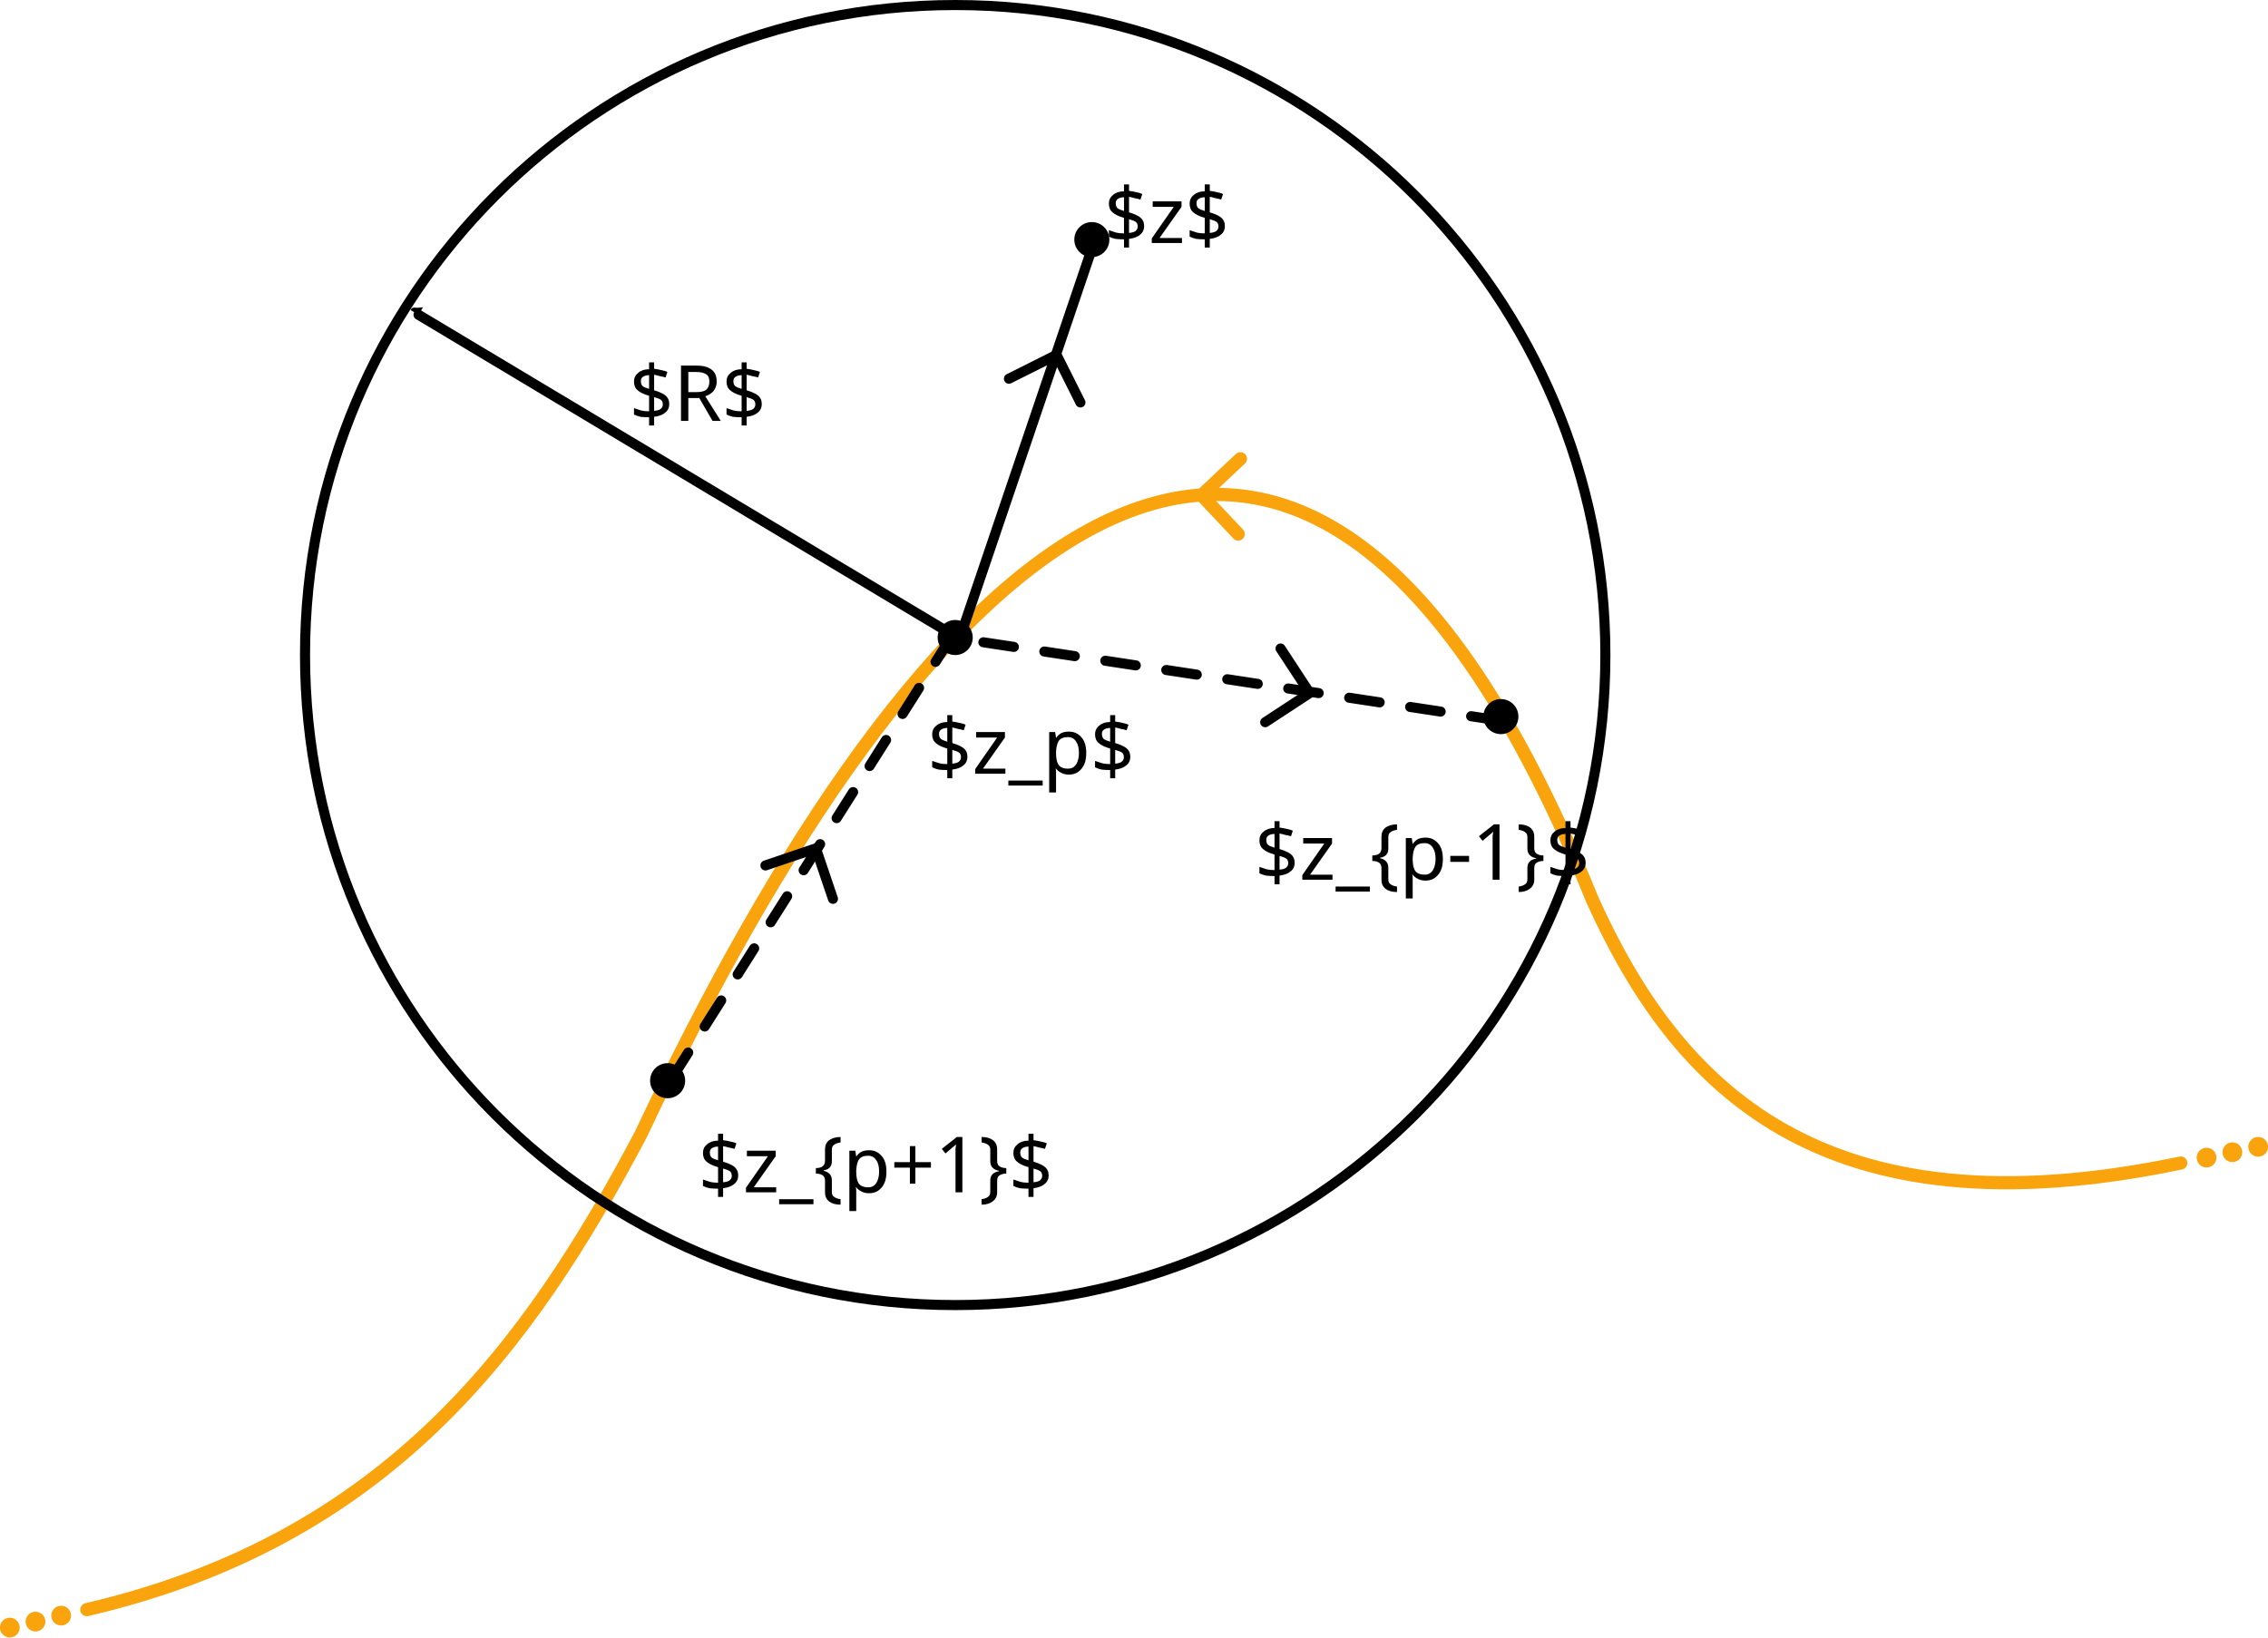
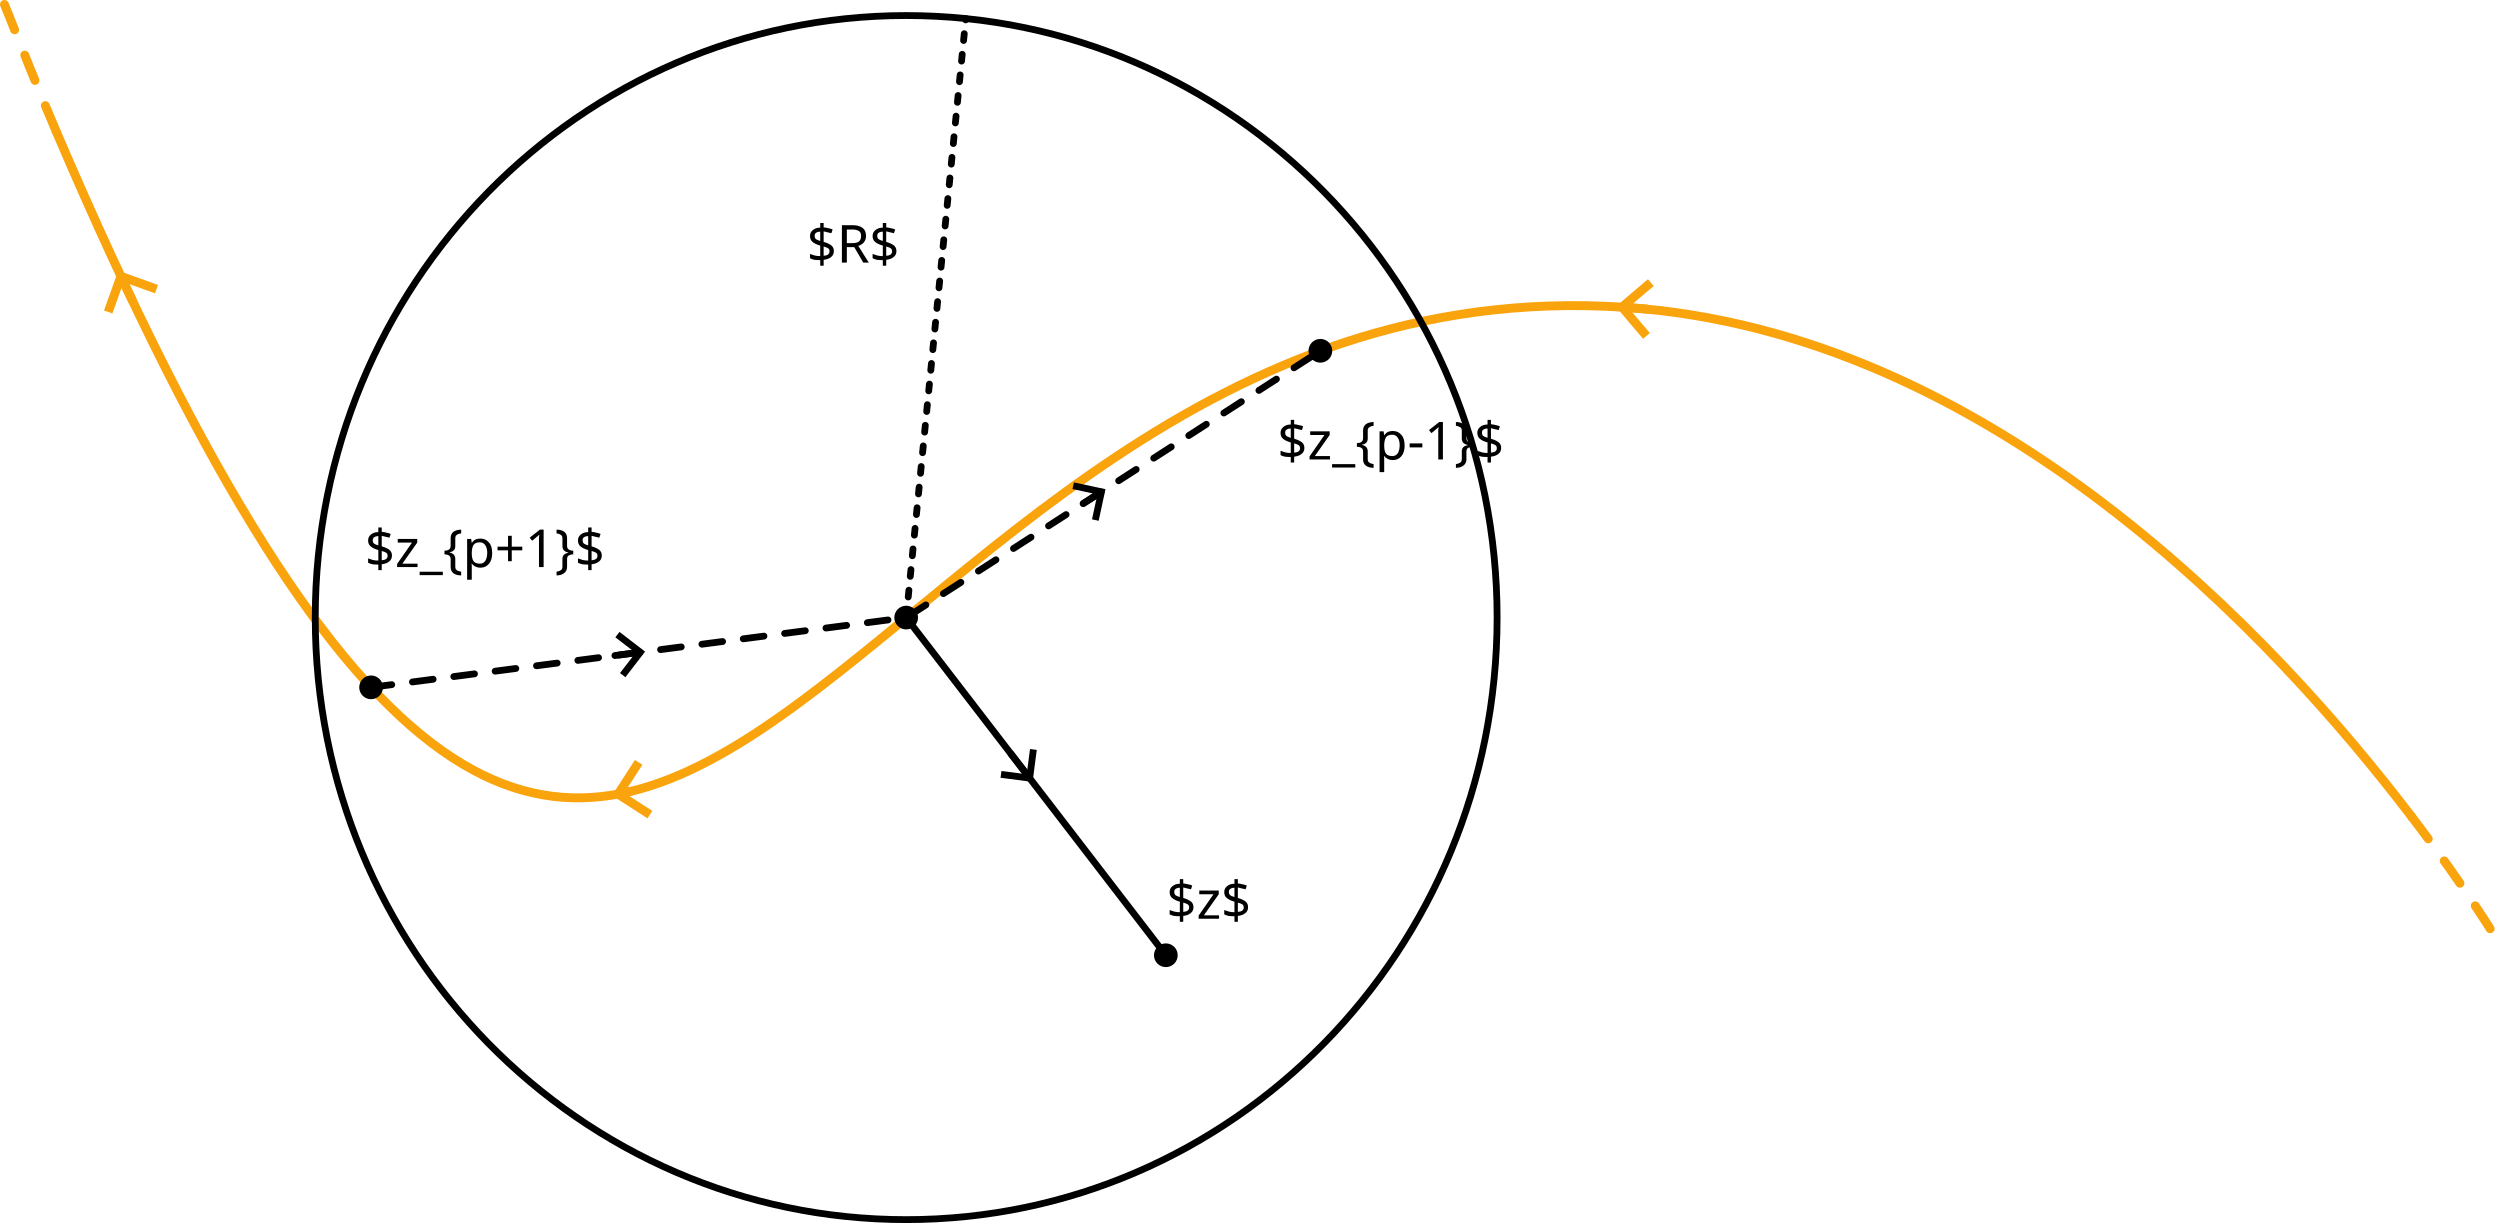
- <svg xmlns="http://www.w3.org/2000/svg" width="77.457mm" height="55.936mm" version="1.1" viewBox="0 0 77.457 55.936" xml:space="preserve">
+ <svg xmlns="http://www.w3.org/2000/svg" width="126.25mm" height="61.763mm" version="1.1" viewBox="0 0 126.25 61.763" xml:space="preserve">
  <defs>
-     <marker id="marker6" overflow="visible" markerHeight="1" markerWidth="1" orient="auto-start-reverse" preserveAspectRatio="xMidYMid" viewBox="0 0 1 1">
-       <g transform="scale(.5)">
-         <circle cx="4" r="1" fill="context-stroke" stroke="context-stroke" />
-         <circle cx="8" r="1" fill="context-stroke" stroke="context-stroke" />
-         <circle cx="12" r="1" fill="context-stroke" stroke="context-stroke" />
-       </g>
+     <marker id="marker37" overflow="visible" markerHeight="1" markerWidth="1" orient="auto-start-reverse" preserveAspectRatio="xMidYMid" viewBox="0 0 1 1">
+       <path transform="rotate(180 .125 0)" d="m3-3-3 3 3 3" fill="none" stroke="context-stroke" />
    </marker>
-     <marker id="ThreeDots" overflow="visible" markerHeight="1" markerWidth="1" orient="auto-start-reverse" preserveAspectRatio="xMidYMid" viewBox="0 0 1 1">
-       <g transform="scale(.5)">
-         <circle cx="4" r="1" fill="context-stroke" stroke="context-stroke" />
-         <circle cx="8" r="1" fill="context-stroke" stroke="context-stroke" />
-         <circle cx="12" r="1" fill="context-stroke" stroke="context-stroke" />
-       </g>
-     </marker>
-     <marker id="marker-arrow-1.3" markerHeight="1.69" markerWidth="0.911" orient="auto-start-reverse">
-       <g transform="scale(1.1949)">
-         <path d="M -1.554,2.072 C -1.425,1.295 0,0.13 0.389,0 0,-0.13 -1.425,-1.295 -1.554,-2.072" fill="none" stroke="#000" stroke-linecap="round" stroke-linejoin="round" stroke-miterlimit="10" stroke-width=".8" />
-       </g>
+     <marker id="ArrowWide" overflow="visible" markerHeight="1" markerWidth="1" orient="auto-start-reverse" preserveAspectRatio="xMidYMid" viewBox="0 0 1 1">
+       <path transform="rotate(180 .125 0)" d="m3-3-3 3 3 3" fill="none" stroke="context-stroke" />
    </marker>
  </defs>
-   <path d="m2.965 54.986c10.29-2.4 15.091-8.991 18.92-16.229 9.28-19.75 22.209-33.421 32.501-8.012 2.866 6.336 7.748 11.566 20.092 8.984" fill="none" marker-end="url(#marker6)" marker-start="url(#ThreeDots)" stroke="#f9a30d" stroke-linecap="round" stroke-linejoin="round" stroke-width=".45" style="paint-order:markers stroke fill" />
-   <circle cx="32.622" cy="21.778" r=".599" style="paint-order:markers stroke fill" />
-   <circle cx="32.622" cy="22.377" r="22.205" fill="none" stroke="#000" stroke-linecap="round" stroke-linejoin="round" stroke-width=".344" style="paint-order:markers stroke fill" />
-   <circle cx="22.801" cy="36.917" r=".599" style="paint-order:markers stroke fill" />
-   <circle cx="51.258" cy="24.479" r=".599" style="paint-order:markers stroke fill" />
-   <path d="m32.557 21.696-18.264-10.943" fill="none" marker-end="url(#marker-arrow-1.3)" stroke="#000" stroke-linecap="round" stroke-linejoin="round" stroke-width=".344" style="paint-order:markers stroke fill" />
-   <text x="21.495" y="14.378" fill="#000000" font-family="'MonaspiceNe Nerd Font'" font-size="2.646px" stroke-width=".265" xml:space="preserve">
-     <tspan x="21.495" y="14.378" stroke-width=".265">$R$</tspan>
+   <text x="40.751" y="13.262" fill="#000000" font-family="'MonaspiceNe Nerd Font'" font-size="2.646px" stroke-width=".265" xml:space="preserve">
+     <tspan x="40.751" y="13.262" stroke-width=".265">$R$</tspan>
  </text>
-   <path d="m42.286 18.242-1.247-1.324m1.324-1.247-1.324 1.247" fill="none" stroke="#f9a30d" stroke-linecap="round" stroke-linejoin="round" stroke-width=".45" style="paint-order:markers stroke fill" />
-   <text x="23.85" y="40.733" fill="#000000" font-family="'MonaspiceNe Nerd Font'" font-size="2.646px" stroke-width=".265" xml:space="preserve">
-     <tspan x="23.85" y="40.733" stroke-width=".265">$z_{p+1}$</tspan>
+   <text x="18.433" y="28.638" fill="#000000" font-family="'MonaspiceNe Nerd Font'" font-size="2.646px" stroke-width=".265" xml:space="preserve">
+     <tspan x="18.433" y="28.638" stroke-width=".265">$z_{p+1}$</tspan>
  </text>
-   <text x="42.854" y="30.052" fill="#000000" font-family="'MonaspiceNe Nerd Font'" font-size="2.646px" stroke-width=".265" xml:space="preserve">
-     <tspan x="42.854" y="30.052" stroke-width=".265">$z_{p-1}$</tspan>
+   <text x="64.511" y="23.205" fill="#000000" font-family="'MonaspiceNe Nerd Font'" font-size="2.646px" stroke-width=".265" xml:space="preserve">
+     <tspan x="64.511" y="23.205" stroke-width=".265">$z_{p-1}$</tspan>
  </text>
-   <text x="31.68" y="26.43" fill="#000000" font-family="'MonaspiceNe Nerd Font'" font-size="2.646px" stroke-width=".265" xml:space="preserve">
-     <tspan x="31.68" y="26.43" stroke-width=".265">$z_p$</tspan>
+   <text x="58.912" y="46.397" fill="#000000" font-family="'MonaspiceNe Nerd Font'" font-size="2.646px" stroke-width=".265" xml:space="preserve">
+     <tspan x="58.912" y="46.397" stroke-width=".265">$z$</tspan>
  </text>
-   <circle cx="37.289" cy="8.185" r=".599" style="paint-order:markers stroke fill" />
-   <path d="m32.788 21.773 4.547-13.409" fill="none" stroke="#000" stroke-linecap="round" stroke-linejoin="round" stroke-width=".344" style="paint-order:markers stroke fill" />
-   <text x="37.714" y="8.303" fill="#000000" font-family="'MonaspiceNe Nerd Font'" font-size="2.646px" stroke-width=".265" xml:space="preserve">
-     <tspan x="37.714" y="8.303" stroke-width=".265">$z$</tspan>
-   </text>
-   <path d="m34.458 12.937 1.626-0.815m0.815 1.626-0.815-1.626" fill="none" stroke="#000" stroke-linecap="round" stroke-linejoin="round" stroke-width=".344" style="paint-order:markers stroke fill" />
-   <path d="m51.283 24.624-18.803-2.851-9.633 15.22" fill="none" stroke="#000" stroke-dasharray="1.053, 1.053" stroke-linecap="round" stroke-linejoin="round" stroke-width=".344" style="paint-order:markers stroke fill" />
-   <path d="m43.733 22.153 0.997 1.521m-1.521 0.997 1.521-0.997" fill="none" stroke="#000" stroke-linecap="round" stroke-linejoin="round" stroke-width=".344" style="paint-order:markers stroke fill" />
-   <path d="m26.141 29.564 1.723-0.583m0.583 1.723-0.583-1.723" fill="none" stroke="#000" stroke-linecap="round" stroke-linejoin="round" stroke-width=".344" style="paint-order:markers stroke fill" />
+   <path d="m121.8 41.258c2.884 3.789 4.45 6.446 4.45 6.446" fill="none" stroke="#f9a30d" stroke-dasharray="1.378, 1.378" stroke-linecap="round" stroke-linejoin="round" stroke-width=".45" style="paint-order:markers stroke fill" />
+   <path d="m2.841 6.643c30.66 71.676 37.5 6.132 79.182 8.874 18.512 1.218 32.895 16.701 39.776 25.741" fill="none" stroke="#f9a30d" stroke-linecap="round" stroke-linejoin="round" stroke-width=".45" style="paint-order:markers stroke fill" />
+   <path d="m0.225 0.225c0.971 2.422 1.689 4.252 2.616 6.418" fill="none" stroke="#f9a30d" stroke-dasharray="1.378, 1.378" stroke-linecap="round" stroke-linejoin="round" stroke-width=".45" style="paint-order:markers stroke fill" />
+   <ellipse cx="45.762" cy="31.188" rx="29.842" ry="30.403" fill="none" stroke="#000" stroke-linecap="round" stroke-linejoin="round" stroke-width=".344" style="paint-order:markers stroke fill" />
+   <circle cx="45.762" cy="31.188" r=".599" style="paint-order:markers stroke fill" />
+   <path d="m83.163 15.61-1.14-0.093" fill="none" marker-end="url(#ArrowWide)" stroke="#f9a30d" stroke-linecap="round" stroke-linejoin="round" stroke-width=".45" style="paint-order:markers stroke fill" />
+   <path d="m6.685 15.179-0.53-1.12" fill="none" marker-end="url(#ArrowWide)" stroke="#f9a30d" stroke-linecap="round" stroke-linejoin="round" stroke-width=".45" style="paint-order:markers stroke fill" />
+   <circle cx="66.679" cy="17.715" r=".599" style="paint-order:markers stroke fill" />
+   <circle cx="18.74" cy="34.711" r=".599" style="paint-order:markers stroke fill" />
+   <path d="m18.74 34.711 27.022-3.523 20.917-13.472" fill="none" stroke="#000" stroke-dasharray="1.053, 1.053" stroke-linecap="round" stroke-linejoin="round" stroke-width=".344" style="paint-order:markers stroke fill" />
+   <path d="m31.807 39.976-0.481 0.104" fill="none" marker-end="url(#ArrowWide)" stroke="#f9a30d" stroke-linecap="round" stroke-linejoin="round" stroke-width=".45" style="paint-order:markers stroke fill" />
+   <path d="m31.053 33.105 1.198-0.156" fill="none" marker-end="url(#marker37)" stroke="#000" stroke-dasharray="1.053, 1.053" stroke-linecap="round" stroke-linejoin="round" stroke-width=".344" style="paint-order:markers stroke fill" />
+   <path d="m54.697 25.433 0.853-0.55" fill="none" marker-end="url(#marker37)" stroke="#000" stroke-dasharray="1.053, 1.053" stroke-linecap="round" stroke-linejoin="round" stroke-width=".344" style="paint-order:markers stroke fill" />
+   <path d="m45.762 31.188 3.009-30.248" fill="none" stroke="#000" stroke-dasharray="0.344, 0.702" stroke-linecap="round" stroke-linejoin="round" stroke-width=".344" style="paint-order:markers stroke fill" />
+   <circle cx="58.875" cy="48.24" r=".599" style="paint-order:markers stroke fill" />
+   <path d="m45.762 31.188 13.113 17.052" fill="none" stroke="#000" stroke-linecap="round" stroke-linejoin="round" stroke-width=".344" style="paint-order:markers stroke fill" />
+   <path d="m51.054 38.069 0.891 1.158" fill="none" marker-end="url(#marker37)" stroke="#000" stroke-linecap="round" stroke-linejoin="round" stroke-width=".344" style="paint-order:markers stroke fill" />
</svg>
